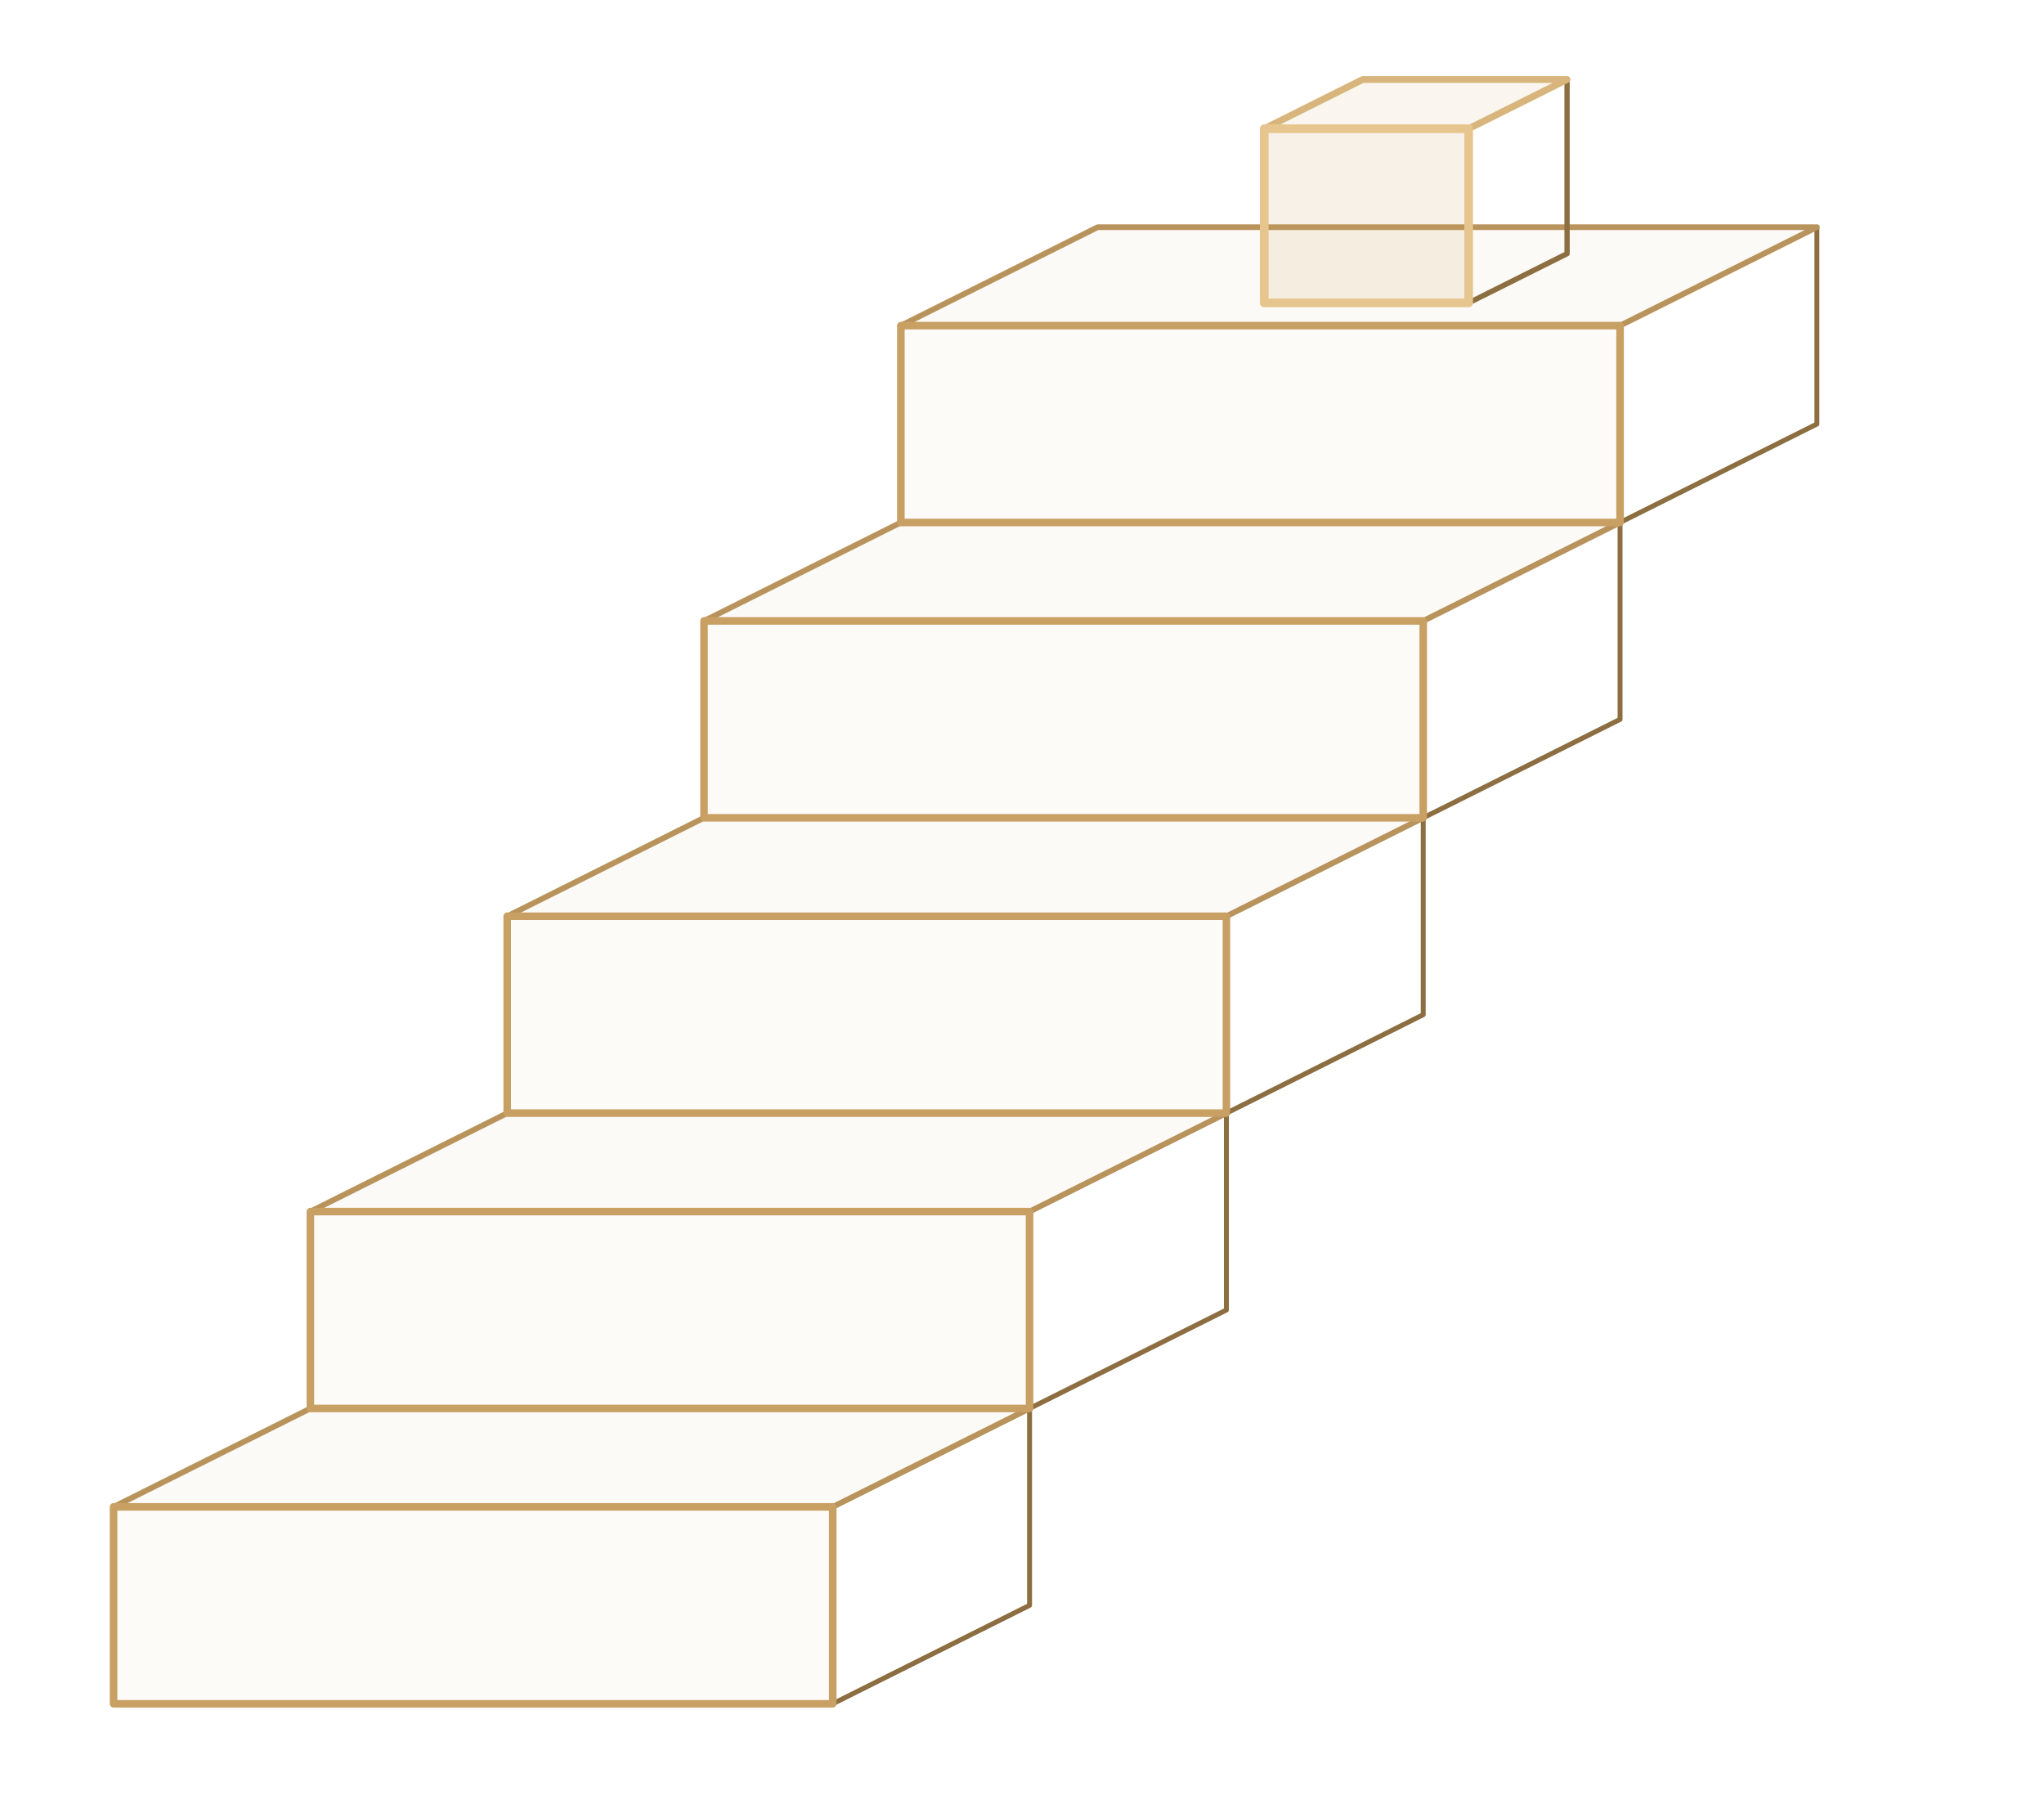
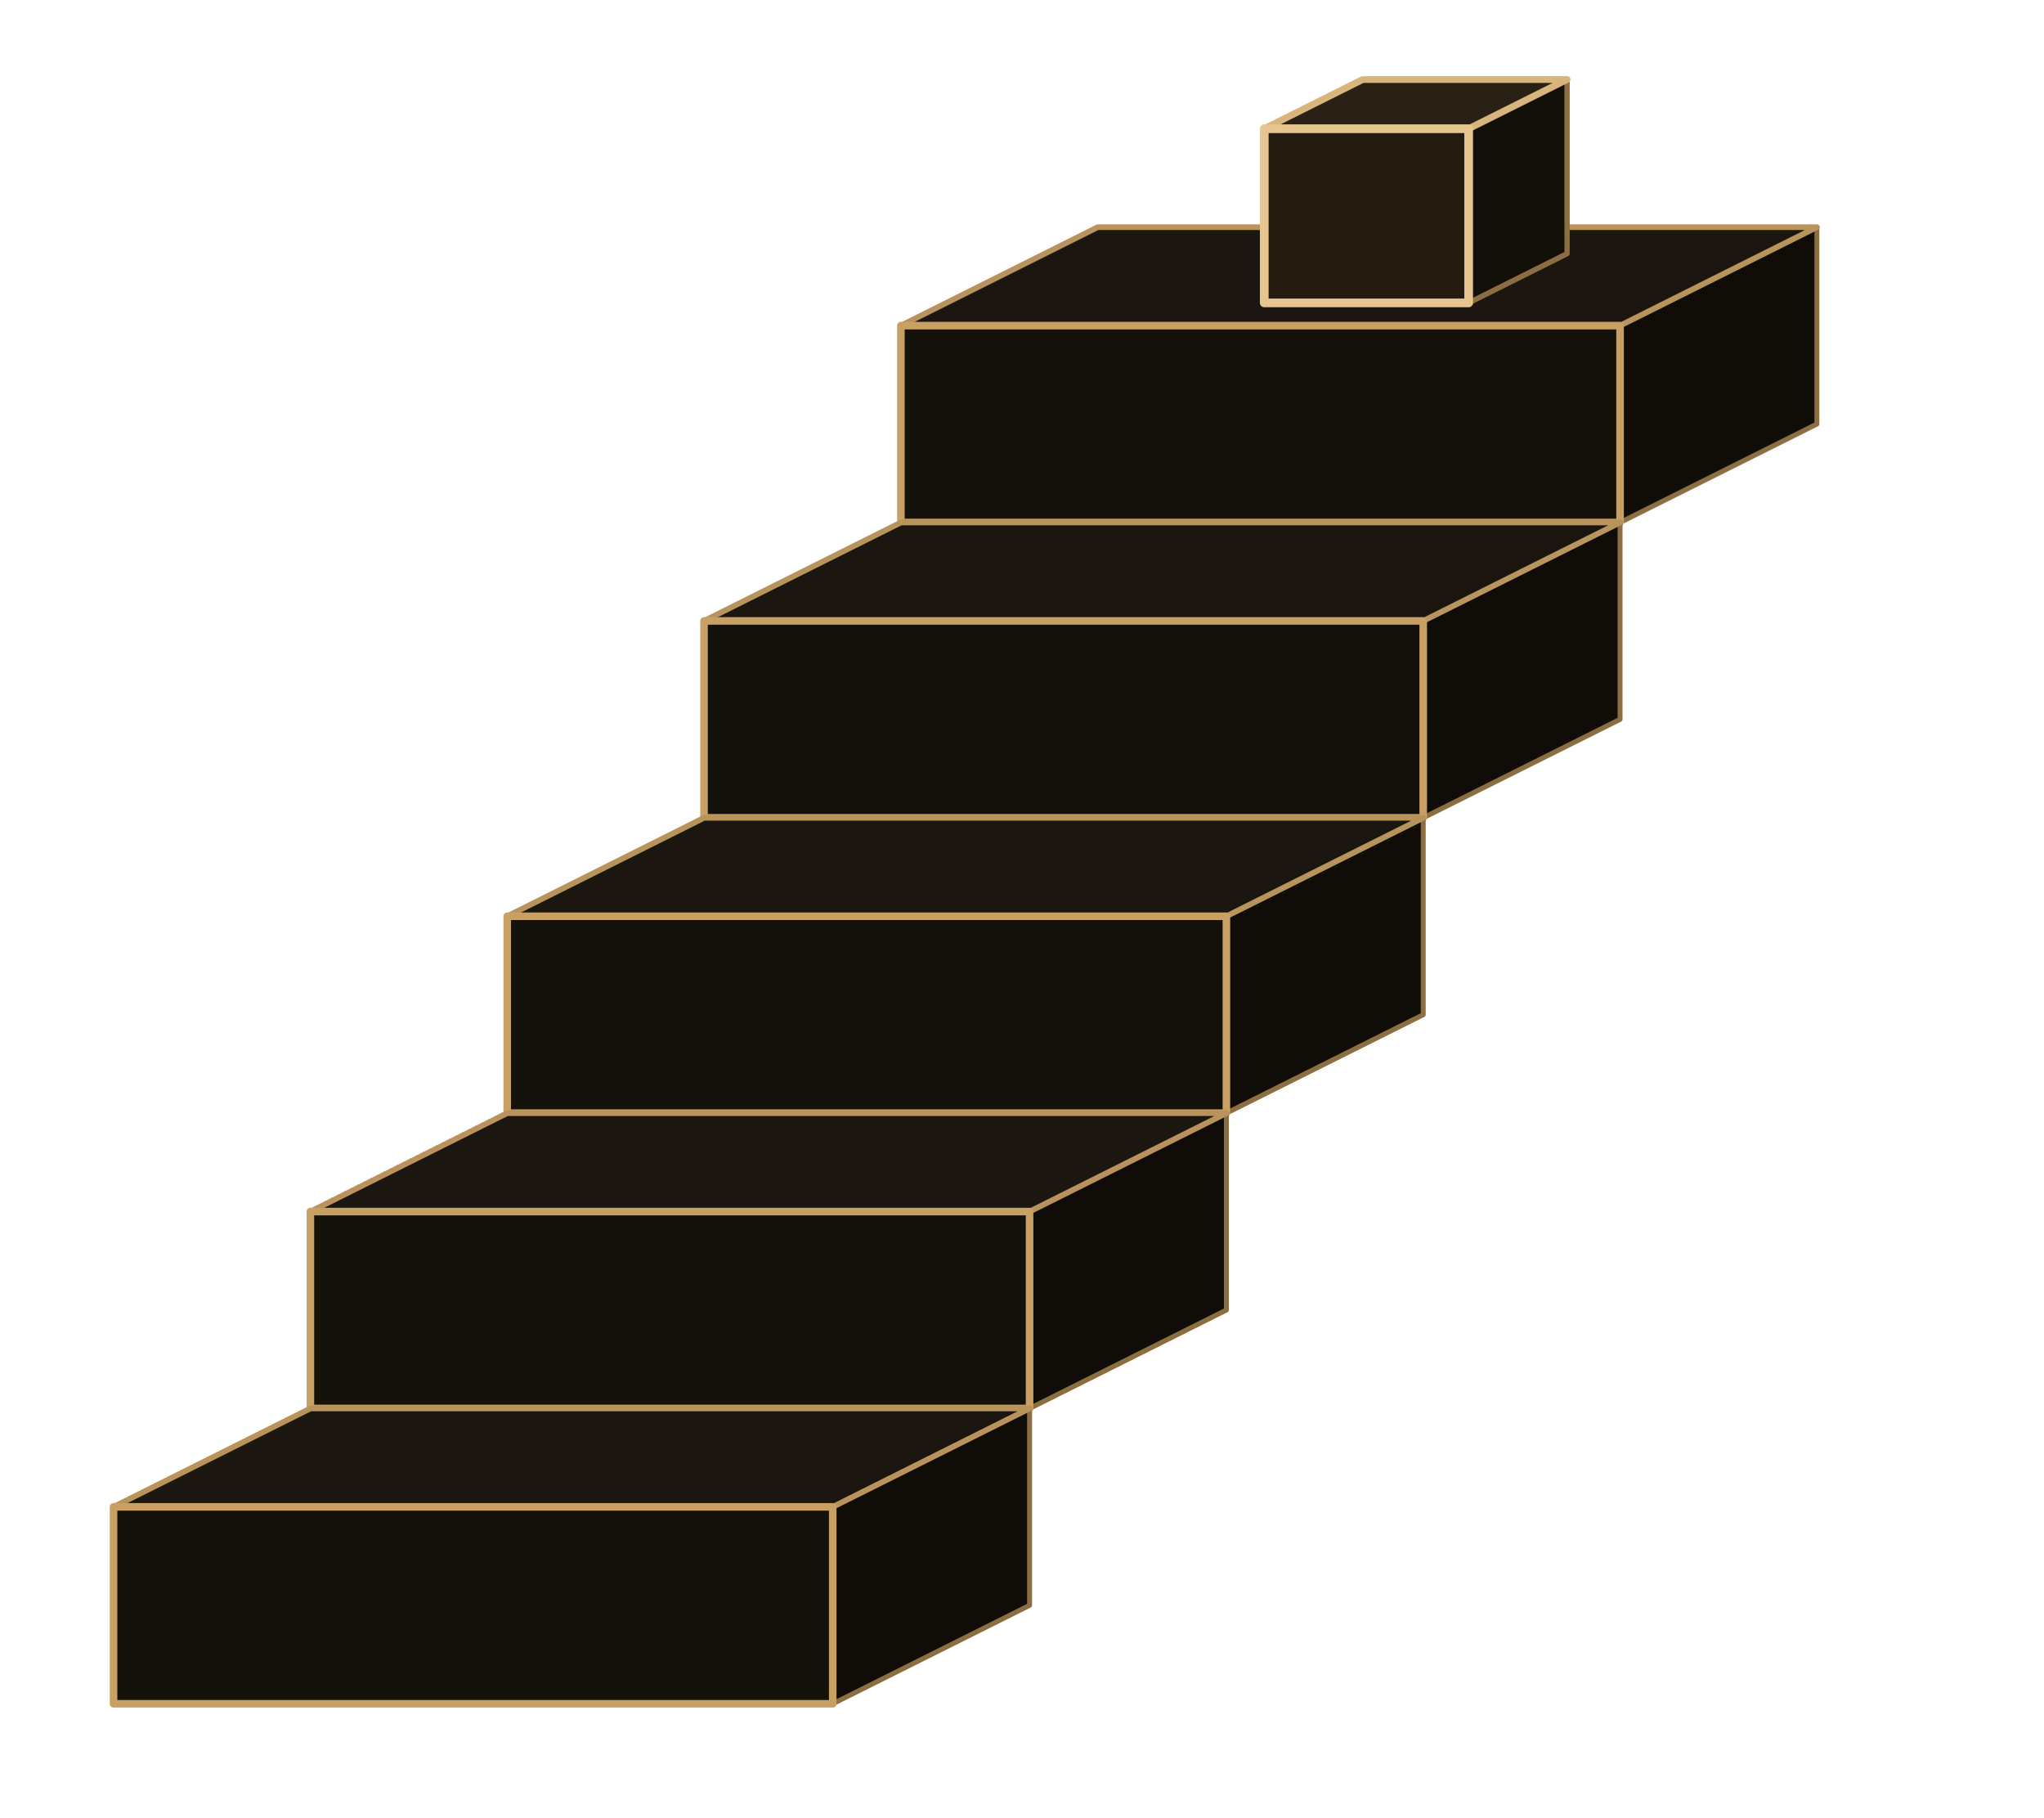
- <svg xmlns="http://www.w3.org/2000/svg" viewBox="110 -20 540 480" fill="none">
-   <g stroke="#8C6E40" stroke-width="1.3" stroke-linejoin="round">
-     <polygon points="330,430 382,404 382,352 330,378" />
-     <polygon points="382,352 434,326 434,274 382,300" />
-     <polygon points="434,274 486,248 486,196 434,222" />
-     <polygon points="486,196 538,170 538,118 486,144" />
-     <polygon points="538,118 590,92 590,40 538,66" />
-   </g>
-   <g stroke="#B8935B" stroke-width="1.5" stroke-linejoin="round" fill="#B8935B" fill-opacity="0.05">
-     <polygon points="140,378 330,378 382,352 192,352" />
-     <polygon points="192,300 382,300 434,274 244,274" />
-     <polygon points="244,222 434,222 486,196 296,196" />
-     <polygon points="296,144 486,144 538,118 348,118" />
-     <polygon points="348,66 538,66 590,40 400,40" />
-   </g>
-   <g stroke="#C9A063" stroke-width="2" stroke-linejoin="round" fill="#C9A063" fill-opacity="0.04">
-     <polygon points="140,430 330,430 330,378 140,378" />
-     <polygon points="192,352 382,352 382,300 192,300" />
-     <polygon points="244,274 434,274 434,222 244,222" />
-     <polygon points="296,196 486,196 486,144 296,144" />
-     <polygon points="348,118 538,118 538,66 348,66" />
-   </g>
-   <g stroke-linejoin="round">
-     <polygon points="498,60 524,47 524,1 498,14" stroke="#8C6E40" stroke-width="1.4" />
-     <polygon points="444,14 498,14 524,1 470,1" stroke="#D8B57C" stroke-width="1.8" fill="#C9A063" fill-opacity="0.10" />
-     <polygon points="444,60 498,60 498,14 444,14" stroke="#E6C68E" stroke-width="2.3" fill="#C9A063" fill-opacity="0.15" />
-   </g>
+ <svg xmlns="http://www.w3.org/2000/svg" viewBox="110 -20 540 480">
+   <polygon points="538,118 590,92 590,40 538,66" fill="#100D09" stroke="#8C6E40" stroke-width="1.3" stroke-linejoin="round" />
+   <polygon points="348,66 538,66 590,40 400,40" fill="#1B1610" stroke="#B8935B" stroke-width="1.5" stroke-linejoin="round" />
+   <polygon points="348,118 538,118 538,66 348,66" fill="#15110B" stroke="#C9A063" stroke-width="2" stroke-linejoin="round" />
+   <polygon points="498,60 524,47 524,1 498,14" fill="#120E08" stroke="#8C6E40" stroke-width="1.4" stroke-linejoin="round" />
+   <polygon points="444,14 498,14 524,1 470,1" fill="#2A2116" stroke="#D8B57C" stroke-width="1.8" stroke-linejoin="round" />
+   <polygon points="444,60 498,60 498,14 444,14" fill="#241C11" stroke="#E6C68E" stroke-width="2.3" stroke-linejoin="round" />
+   <polygon points="486,196 538,170 538,118 486,144" fill="#100D09" stroke="#8C6E40" stroke-width="1.3" stroke-linejoin="round" />
+   <polygon points="296,144 486,144 538,118 348,118" fill="#1B1610" stroke="#B8935B" stroke-width="1.5" stroke-linejoin="round" />
+   <polygon points="296,196 486,196 486,144 296,144" fill="#15110B" stroke="#C9A063" stroke-width="2" stroke-linejoin="round" />
+   <polygon points="434,274 486,248 486,196 434,222" fill="#100D09" stroke="#8C6E40" stroke-width="1.3" stroke-linejoin="round" />
+   <polygon points="244,222 434,222 486,196 296,196" fill="#1B1610" stroke="#B8935B" stroke-width="1.5" stroke-linejoin="round" />
+   <polygon points="244,274 434,274 434,222 244,222" fill="#15110B" stroke="#C9A063" stroke-width="2" stroke-linejoin="round" />
+   <polygon points="382,352 434,326 434,274 382,300" fill="#100D09" stroke="#8C6E40" stroke-width="1.3" stroke-linejoin="round" />
+   <polygon points="192,300 382,300 434,274 244,274" fill="#1B1610" stroke="#B8935B" stroke-width="1.5" stroke-linejoin="round" />
+   <polygon points="192,352 382,352 382,300 192,300" fill="#15110B" stroke="#C9A063" stroke-width="2" stroke-linejoin="round" />
+   <polygon points="330,430 382,404 382,352 330,378" fill="#100D09" stroke="#8C6E40" stroke-width="1.3" stroke-linejoin="round" />
+   <polygon points="140,378 330,378 382,352 192,352" fill="#1B1610" stroke="#B8935B" stroke-width="1.5" stroke-linejoin="round" />
+   <polygon points="140,430 330,430 330,378 140,378" fill="#15110B" stroke="#C9A063" stroke-width="2" stroke-linejoin="round" />
</svg>
